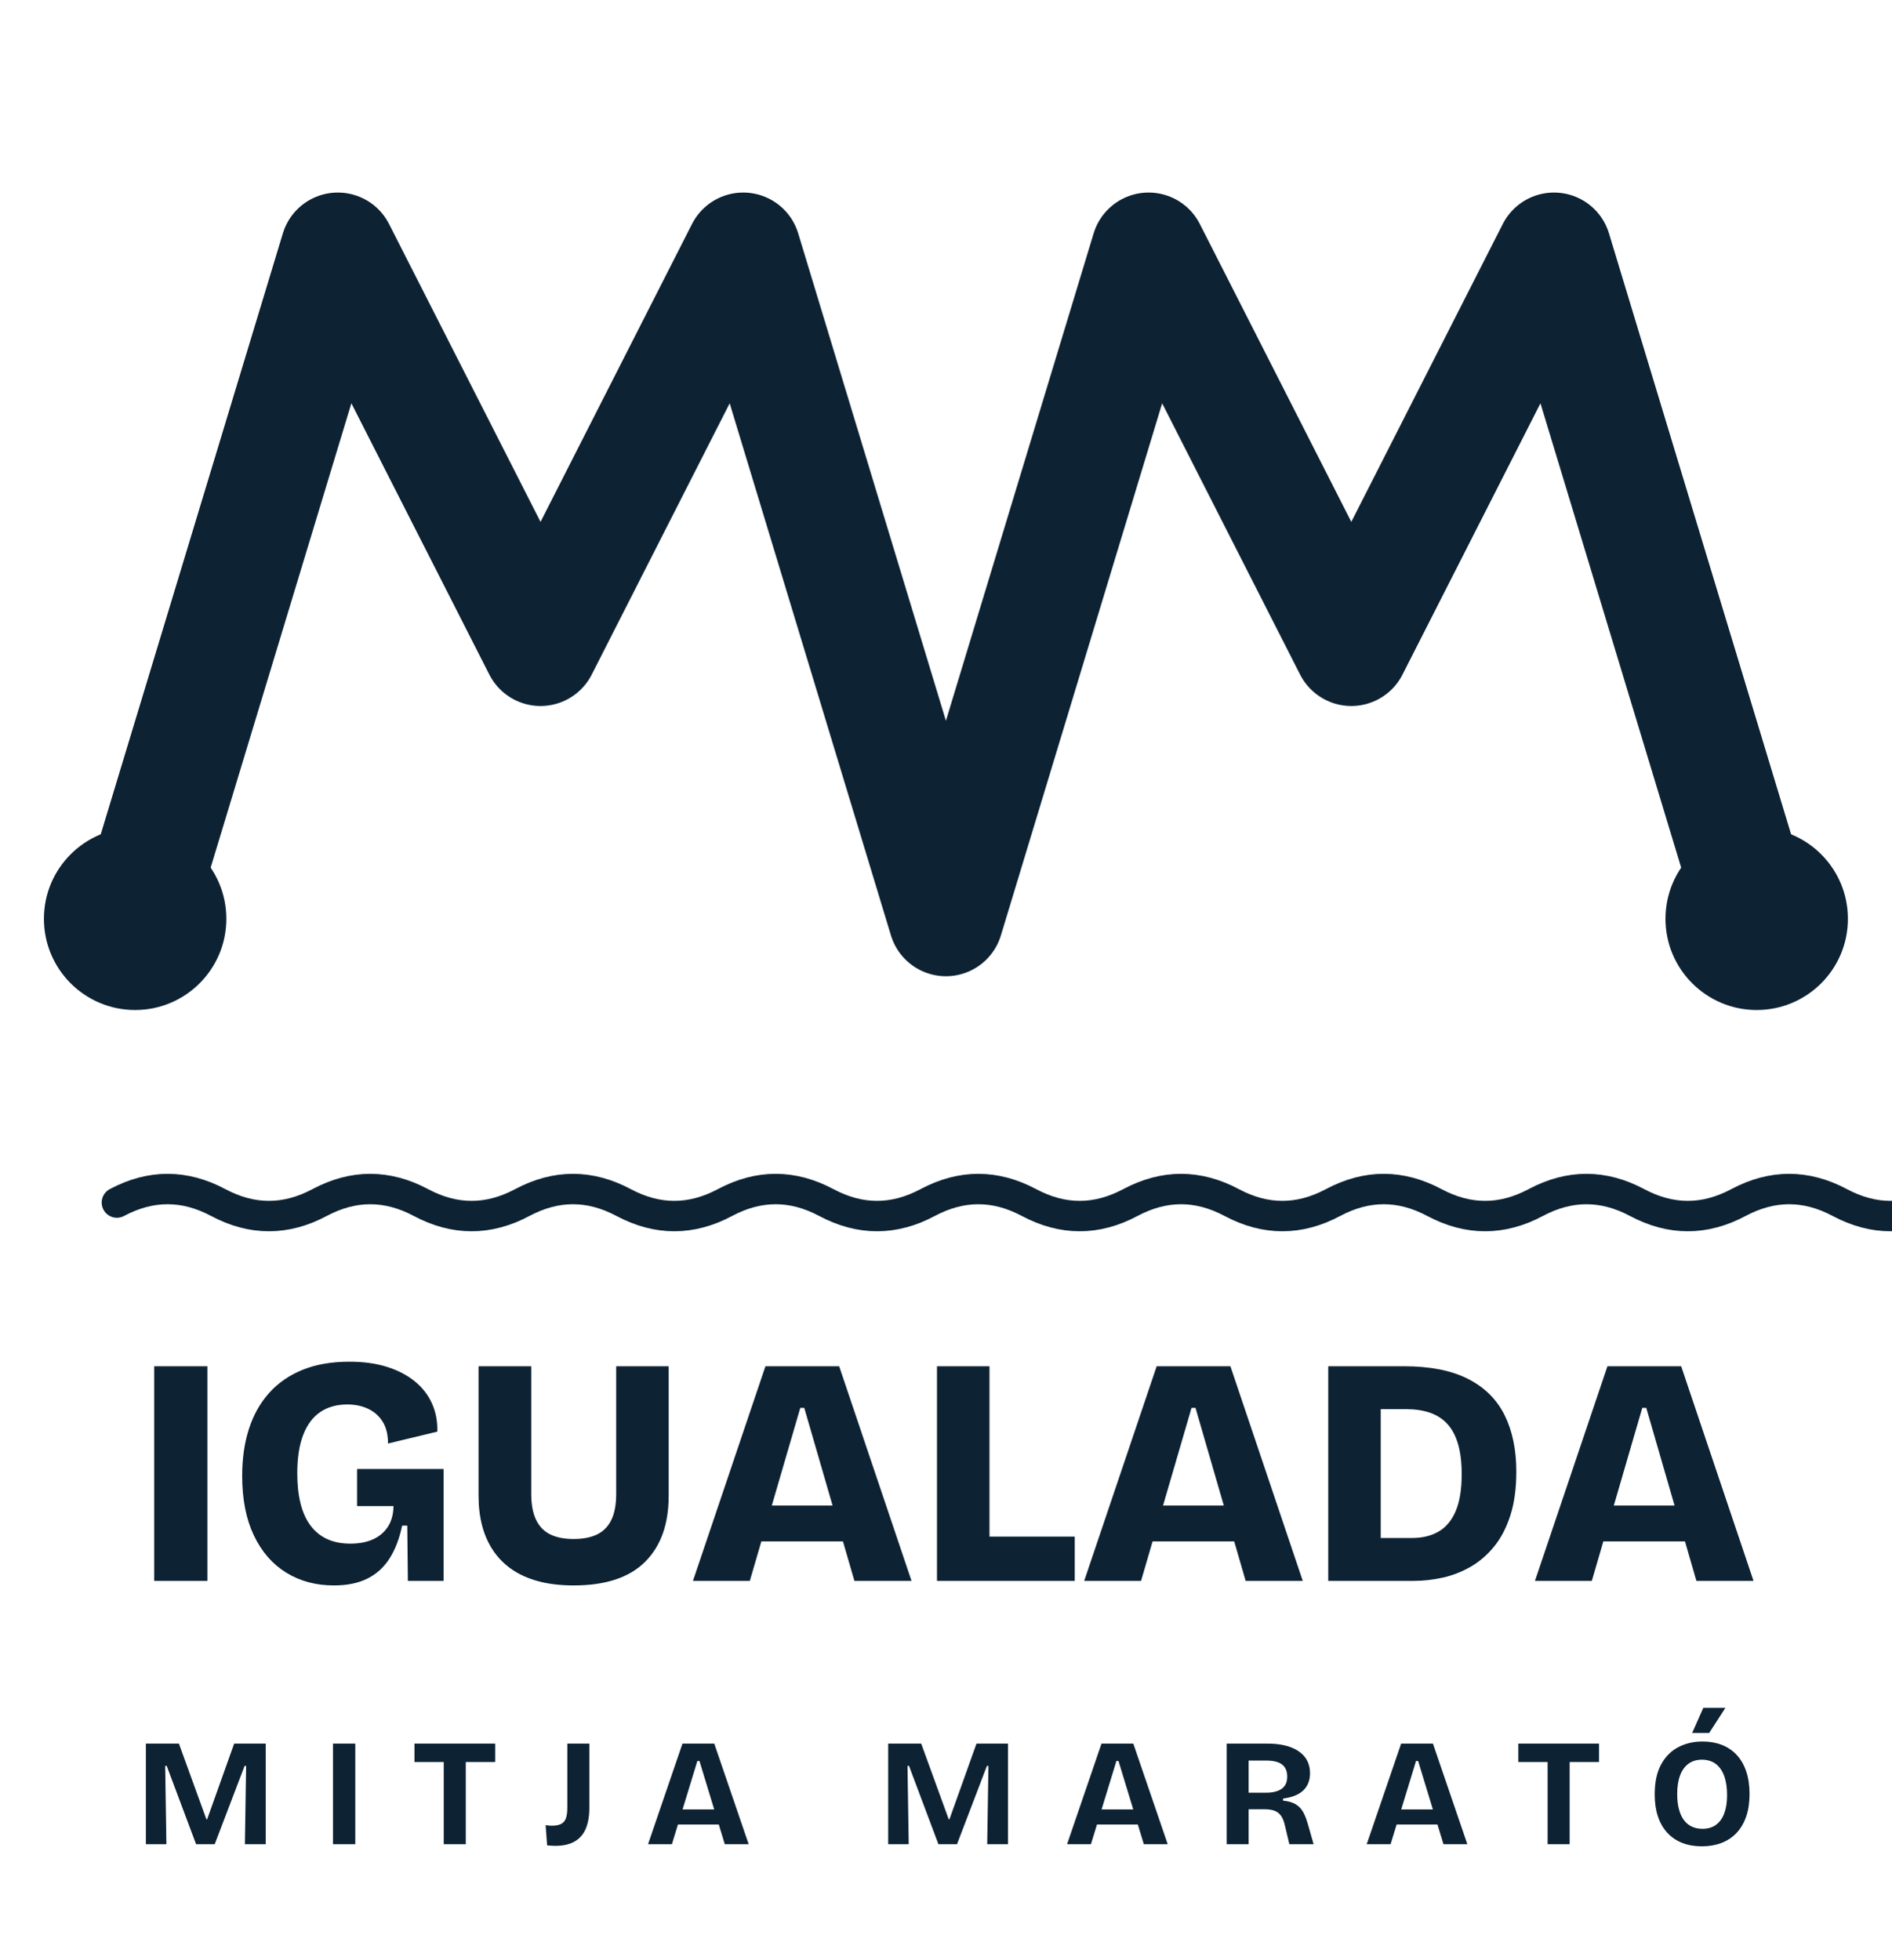
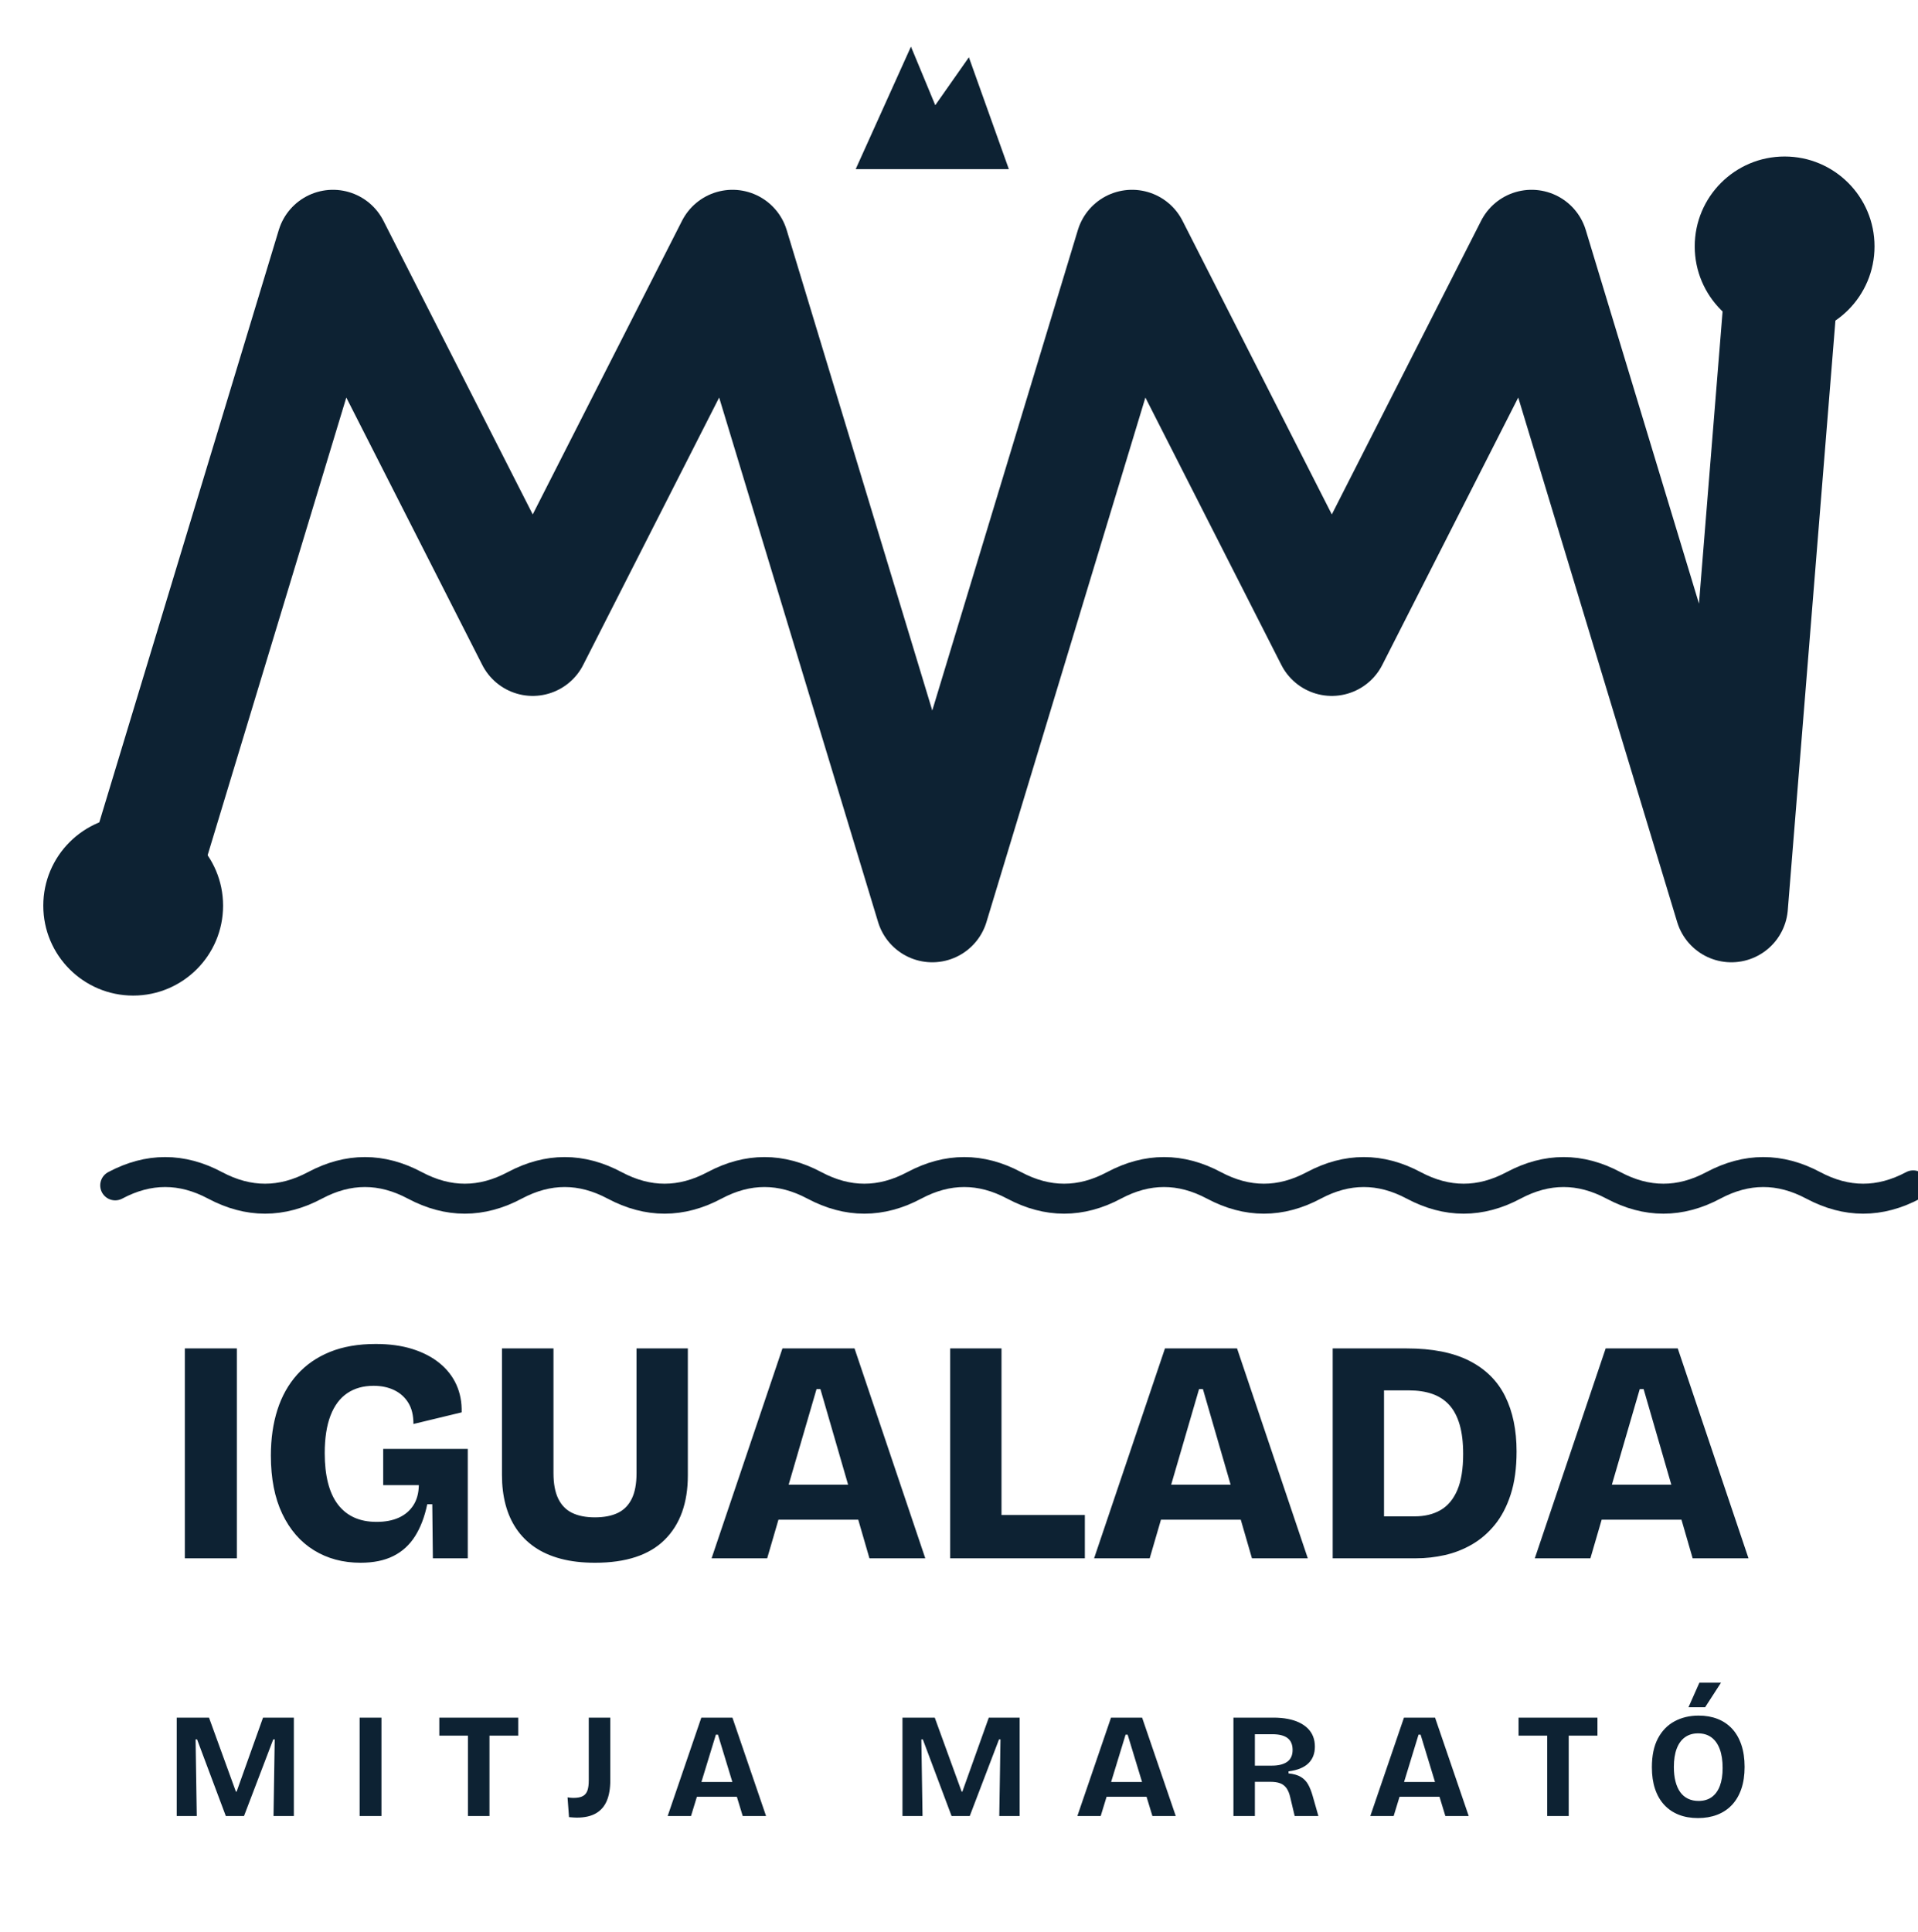
- <svg xmlns="http://www.w3.org/2000/svg" viewBox="0 0 560 580" role="img" aria-label="Mitja Marató d'Igualada">
+ <svg xmlns="http://www.w3.org/2000/svg" viewBox="0 0 576 580" role="img" aria-label="Mitja Marató d'Igualada">
  <defs />
-   <path d="M40.0 272.0 L100.0 74.0 L160.0 192.0 L220.0 74.0 L280.0 272.0 L340.0 74.0 L400.0 192.0 L460.0 74.0 L520.0 272.0" fill="none" stroke="#0d2233" stroke-width="34.0" stroke-linecap="round" stroke-linejoin="round" />
+   <path d="M40.0 272.0 L100.0 74.0 L160.0 192.0 L220.0 74.0 L280.0 272.0 L340.0 74.0 L400.0 192.0 L460.0 74.0 L520.0 272.0 L536.0 74.0" fill="none" stroke="#0d2233" stroke-width="34.0" stroke-linecap="round" stroke-linejoin="round" />
  <circle cx="40.0" cy="272.0" r="27.0" fill="#0d2233" />
-   <circle cx="520.0" cy="272.0" r="27.0" fill="#0d2233" />
+   <circle cx="536.0" cy="74.0" r="27.0" fill="#0d2233" />
  <path d="M34.6 356.0 q15.0 -8.0 30.0 0 t30.0 0 q15.0 -8.0 30.0 0 t30.0 0 q15.0 -8.0 30.0 0 t30.0 0 q15.0 -8.0 30.0 0 t30.0 0 q15.0 -8.0 30.0 0 t30.0 0 q15.0 -8.0 30.0 0 t30.0 0 q15.0 -8.0 30.0 0 t30.0 0 q15.0 -8.0 30.0 0 t30.0 0 q15.0 -8.0 30.0 0 t30.0 0" fill="none" stroke="#0d2233" stroke-width="9.0" stroke-linecap="round" />
-   <path d="M45.639 468.0V404.462H61.39V468.0Z M98.839 469.348Q90.858 469.348 84.729 465.566Q78.599 461.784 75.143 454.538Q71.686 447.293 71.686 436.891Q71.686 429.231 73.676 423.028Q75.666 416.826 79.658 412.372Q83.651 407.919 89.576 405.516Q95.502 403.114 103.432 403.114Q109.694 403.114 114.556 404.645Q119.418 406.177 122.796 408.943Q126.175 411.71 127.873 415.487Q129.572 419.265 129.448 423.817L114.852 427.338Q114.865 423.482 113.316 420.947Q111.767 418.412 109.043 417.094Q106.32 415.776 102.795 415.776Q98.119 415.776 94.8 418.02Q91.481 420.264 89.737 424.812Q87.993 429.359 87.993 436.181Q87.993 441.269 88.985 445.168Q89.978 449.067 91.963 451.685Q93.948 454.302 96.877 455.639Q99.806 456.975 103.703 456.975Q107.599 456.975 110.407 455.705Q113.215 454.435 114.82 451.964Q116.424 449.493 116.484 445.853H105.697V434.879H131.3V447.055V468.0H120.733L120.555 451.639H119.033Q117.836 457.369 115.329 461.33Q112.821 465.291 108.759 467.319Q104.698 469.348 98.839 469.348Z M169.835 469.348Q163.99 469.348 159.42 468.126Q154.849 466.904 151.512 464.594Q148.175 462.283 145.986 459.029Q143.797 455.774 142.726 451.701Q141.656 447.628 141.656 442.851V404.462H157.252V442.259Q157.252 446.99 158.696 449.956Q160.14 452.922 162.922 454.263Q165.705 455.604 169.776 455.604Q173.943 455.604 176.725 454.263Q179.508 452.922 180.952 449.975Q182.396 447.027 182.396 442.259V404.462H197.932V442.851Q197.932 455.425 190.925 462.387Q183.918 469.348 169.835 469.348Z M205.121 468.0 226.575 404.462H248.401L269.818 468.0H252.911L238.068 416.775H236.894L221.954 468.0ZM217.631 456.319V445.702H259.472V456.319Z M277.359 468.0V404.462H292.895V468.0ZM280.115 468.0V454.894H318.132V468.0Z M320.933 468.0 342.387 404.462H364.213L385.63 468.0H368.724L353.88 416.775H352.706L337.766 468.0ZM333.443 456.319V445.702H375.284V456.319Z M400.355 468.0V455.302H418.009Q422.561 455.302 425.839 453.404Q429.117 451.506 430.893 447.362Q432.67 443.217 432.67 436.424Q432.67 431.211 431.611 427.553Q430.552 423.895 428.489 421.61Q426.426 419.324 423.347 418.242Q420.269 417.161 416.194 417.161H400.355V404.462H415.579Q427.201 404.462 434.563 408.217Q441.925 411.971 445.384 418.951Q448.843 425.93 448.843 435.653Q448.843 443.162 447.069 448.65Q445.295 454.137 442.251 457.862Q439.207 461.587 435.303 463.831Q431.4 466.075 427.075 467.037Q422.749 468.0 418.49 468.0ZM393.172 468.0V404.462H408.708V468.0Z M454.362 468.0 475.817 404.462H497.642L519.06 468.0H502.153L487.31 416.775H486.136L471.196 468.0ZM466.873 456.319V445.702H508.713V456.319Z" fill="#0d2233" />
-   <path d="M43.18 545.964V516.173H52.955L61.1 538.587H61.309L69.315 516.173H78.646V545.964H72.489L72.853 522.767H72.405L63.55 545.964H58.049L49.342 522.76H48.893L49.251 545.964Z M98.565 545.964V516.173H105.166V545.964Z M131.351 545.964V516.173H137.873V545.964ZM122.685 521.63V516.173H146.572V521.63Z M161.954 546.297 161.507 540.315Q162.005 540.402 162.499 540.439Q162.993 540.477 163.283 540.477Q165.134 540.477 166.14 539.928Q167.147 539.38 167.541 538.208Q167.934 537.037 167.934 535.134V516.173H174.45V535.18Q174.45 538.848 173.397 541.351Q172.344 543.855 170.103 545.149Q167.863 546.443 164.32 546.443Q163.892 546.443 163.351 546.406Q162.81 546.368 161.954 546.297Z M191.822 545.964 202.014 516.173H211.428L221.615 545.964H214.547L207.049 521.327H206.421L198.889 545.964ZM197.534 540.128V535.654H216.832V540.128Z  M262.913 545.964V516.173H272.688L280.833 538.587H281.042L289.048 516.173H298.379V545.964H292.222L292.586 522.767H292.138L283.283 545.964H277.782L269.075 522.76H268.626L268.984 545.964Z M315.862 545.964 326.053 516.173H335.468L345.655 545.964H338.587L331.089 521.327H330.461L322.929 545.964ZM321.574 540.128V535.654H340.872V540.128Z M363.12 545.964V516.173H375.2Q377.578 516.173 379.547 516.548Q381.515 516.924 383.039 517.655Q384.564 518.387 385.628 519.442Q386.692 520.498 387.234 521.88Q387.776 523.262 387.776 524.948Q387.776 526.503 387.288 527.776Q386.8 529.049 385.803 530.011Q384.806 530.973 383.308 531.576Q381.811 532.179 379.797 532.44V533.053Q382.152 533.295 383.54 534.136Q384.929 534.976 385.725 536.394Q386.521 537.812 387.098 539.853L388.841 545.964H381.663L380.323 540.33Q379.923 538.544 379.174 537.513Q378.426 536.482 377.258 536.046Q376.089 535.61 374.365 535.61H369.609V545.964ZM369.609 530.709H374.711Q377.75 530.709 379.39 529.55Q381.03 528.39 381.03 525.956Q381.03 523.531 379.507 522.364Q377.984 521.197 374.866 521.197H369.609Z M404.559 545.964 414.75 516.173H424.165L434.352 545.964H427.284L419.786 521.327H419.158L411.625 545.964ZM410.27 540.128V535.654H429.569V540.128Z M458.107 545.964V516.173H464.629V545.964ZM449.441 521.63V516.173H473.328V521.63Z M503.757 546.583Q500.516 546.583 497.945 545.567Q495.373 544.552 493.556 542.592Q491.739 540.632 490.774 537.775Q489.808 534.918 489.808 531.198Q489.808 525.909 491.644 522.455Q493.48 519.001 496.689 517.278Q499.897 515.555 503.971 515.555Q507.126 515.555 509.688 516.557Q512.25 517.559 514.078 519.519Q515.906 521.478 516.894 524.39Q517.882 527.302 517.882 531.076Q517.882 534.894 516.879 537.786Q515.875 540.677 514.022 542.633Q512.168 544.589 509.564 545.586Q506.96 546.583 503.757 546.583ZM503.935 541.398Q506.307 541.398 507.926 540.233Q509.545 539.067 510.388 536.847Q511.23 534.627 511.23 531.421Q511.23 528.058 510.362 525.714Q509.493 523.37 507.834 522.152Q506.175 520.934 503.783 520.934Q501.48 520.934 499.839 522.107Q498.198 523.281 497.331 525.553Q496.464 527.826 496.464 531.129Q496.464 533.602 496.963 535.52Q497.462 537.438 498.401 538.74Q499.34 540.042 500.746 540.72Q502.152 541.398 503.935 541.398ZM505.924 513.032H500.889L504.193 505.593H510.737Z" fill="#0d2233" />
+   <path d="M257.0 50.8 L273.6 14.0 L280.9 31.6 L291.0 17.2 L303.0 50.8Z" fill="#0d2233" />
+   <path d="M55.513 468.0V404.97H71.139V468.0Z M108.288 469.337Q100.371 469.337 94.291 465.585Q88.211 461.833 84.782 454.646Q81.353 447.458 81.353 437.14Q81.353 429.541 83.327 423.388Q85.3 417.235 89.261 412.817Q93.222 408.399 99.1 406.016Q104.978 403.633 112.845 403.633Q119.057 403.633 123.88 405.152Q128.702 406.671 132.054 409.416Q135.405 412.16 137.09 415.907Q138.775 419.655 138.652 424.17L124.173 427.663Q124.187 423.838 122.649 421.324Q121.112 418.809 118.411 417.501Q115.71 416.194 112.213 416.194Q107.574 416.194 104.282 418.42Q100.989 420.646 99.259 425.157Q97.529 429.668 97.529 436.435Q97.529 441.483 98.513 445.351Q99.498 449.218 101.467 451.815Q103.436 454.412 106.342 455.737Q109.248 457.063 113.113 457.063Q116.979 457.063 119.764 455.803Q122.549 454.544 124.141 452.093Q125.733 449.641 125.792 446.031H115.091V435.144H140.49V447.222V468.0H130.007L129.83 451.77H128.32Q127.133 457.454 124.646 461.383Q122.158 465.312 118.129 467.325Q114.1 469.337 108.288 469.337Z M178.717 469.337Q172.919 469.337 168.385 468.125Q163.851 466.913 160.54 464.621Q157.229 462.329 155.058 459.1Q152.886 455.872 151.825 451.831Q150.763 447.791 150.763 443.052V404.97H166.234V442.465Q166.234 447.158 167.666 450.101Q169.099 453.043 171.859 454.373Q174.619 455.703 178.658 455.703Q182.791 455.703 185.552 454.373Q188.312 453.043 189.745 450.119Q191.177 447.195 191.177 442.465V404.97H206.589V443.052Q206.589 455.526 199.638 462.431Q192.687 469.337 178.717 469.337Z M213.72 468.0 235.002 404.97H256.653L277.9 468.0H261.128L246.403 417.185H245.239L230.418 468.0ZM226.13 456.413V445.881H267.636V456.413Z M285.381 468.0V404.97H300.792V468.0ZM288.114 468.0V454.998H325.827V468.0Z M328.605 468.0 349.888 404.97H371.539L392.785 468.0H376.014L361.289 417.185H360.125L345.304 468.0ZM341.016 456.413V445.881H382.522V456.413Z M407.392 468.0V455.403H424.905Q429.421 455.403 432.672 453.52Q435.924 451.638 437.686 447.527Q439.448 443.416 439.448 436.676Q439.448 431.506 438.398 427.877Q437.347 424.248 435.301 421.981Q433.254 419.714 430.201 418.64Q427.147 417.567 423.104 417.567H407.392V404.97H422.495Q434.023 404.97 441.326 408.695Q448.63 412.419 452.061 419.343Q455.492 426.267 455.492 435.912Q455.492 443.361 453.732 448.805Q451.972 454.248 448.953 457.943Q445.933 461.638 442.061 463.864Q438.189 466.09 433.898 467.045Q429.607 468.0 425.383 468.0ZM400.266 468.0V404.97H415.678V468.0Z M460.968 468.0 482.25 404.97H503.901L525.148 468.0H508.376L493.651 417.185H492.487L477.666 468.0ZM473.378 456.413V445.881H514.884V456.413Z" fill="#0d2233" />
+   <path d="M53.075 545.405V515.852H62.771L70.851 538.086H71.059L79 515.852H88.257V545.405H82.149L82.511 522.393H82.066L73.282 545.405H67.824L59.187 522.385H58.742L59.097 545.405Z M108.016 545.405V515.852H114.564V545.405Z M140.54 545.405V515.852H147.01V545.405ZM131.944 521.265V515.852H155.64V521.265Z M170.898 545.735 170.455 539.8Q170.949 539.887 171.439 539.924Q171.929 539.961 172.217 539.961Q174.053 539.961 175.051 539.417Q176.05 538.872 176.44 537.71Q176.831 536.548 176.831 534.661V515.852H183.295V534.707Q183.295 538.345 182.25 540.829Q181.205 543.312 178.983 544.596Q176.76 545.88 173.246 545.88Q172.82 545.88 172.284 545.843Q171.747 545.805 170.898 545.735Z M200.528 545.405 210.637 515.852H219.977L230.082 545.405H223.071L215.633 520.964H215.01L207.538 545.405ZM206.194 539.615V535.177H225.338V539.615Z  M271.05 545.405V515.852H280.746L288.826 538.086H289.034L296.975 515.852H306.232V545.405H300.124L300.486 522.393H300.041L291.257 545.405H285.799L277.162 522.385H276.717L277.072 545.405Z M323.575 545.405 333.685 515.852H343.024L353.13 545.405H346.118L338.68 520.964H338.058L330.585 545.405ZM329.241 539.615V535.177H348.385V539.615Z M370.455 545.405V515.852H382.438Q384.798 515.852 386.75 516.224Q388.703 516.597 390.215 517.322Q391.728 518.048 392.783 519.095Q393.839 520.142 394.377 521.513Q394.914 522.884 394.914 524.556Q394.914 526.099 394.43 527.362Q393.945 528.625 392.957 529.579Q391.968 530.534 390.482 531.132Q388.996 531.73 386.999 531.988V532.596Q389.335 532.837 390.712 533.671Q392.09 534.505 392.879 535.911Q393.669 537.318 394.242 539.342L395.97 545.405H388.85L387.52 539.815Q387.123 538.043 386.381 537.021Q385.639 535.998 384.48 535.565Q383.32 535.133 381.61 535.133H376.893V545.405ZM376.893 530.271H381.954Q384.968 530.271 386.595 529.121Q388.222 527.971 388.222 525.556Q388.222 523.151 386.711 521.993Q385.2 520.835 382.108 520.835H376.893Z M411.562 545.405 421.672 515.852H431.011L441.117 545.405H434.105L426.667 520.964H426.045L418.572 545.405ZM417.228 539.615V535.177H436.372V539.615Z M464.682 545.405V515.852H471.152V545.405ZM456.085 521.265V515.852H479.781V521.265Z M509.967 546.018Q506.752 546.018 504.201 545.011Q501.65 544.003 499.848 542.059Q498.045 540.115 497.087 537.281Q496.129 534.446 496.129 530.757Q496.129 525.509 497.951 522.083Q499.772 518.657 502.955 516.948Q506.138 515.239 510.18 515.239Q513.309 515.239 515.851 516.233Q518.392 517.227 520.205 519.171Q522.019 521.114 522.999 524.003Q523.979 526.891 523.979 530.636Q523.979 534.423 522.984 537.292Q521.988 540.16 520.15 542.1Q518.311 544.041 515.728 545.029Q513.145 546.018 509.967 546.018ZM510.143 540.875Q512.496 540.875 514.103 539.719Q515.709 538.563 516.545 536.361Q517.38 534.158 517.38 530.978Q517.38 527.641 516.519 525.316Q515.657 522.991 514.011 521.783Q512.365 520.575 509.993 520.575Q507.709 520.575 506.08 521.739Q504.452 522.903 503.592 525.157Q502.732 527.411 502.732 530.688Q502.732 533.142 503.227 535.044Q503.722 536.947 504.654 538.238Q505.585 539.529 506.98 540.202Q508.375 540.875 510.143 540.875ZM512.117 512.736H507.122L510.4 505.356H516.891Z" fill="#0d2233" />
</svg>
